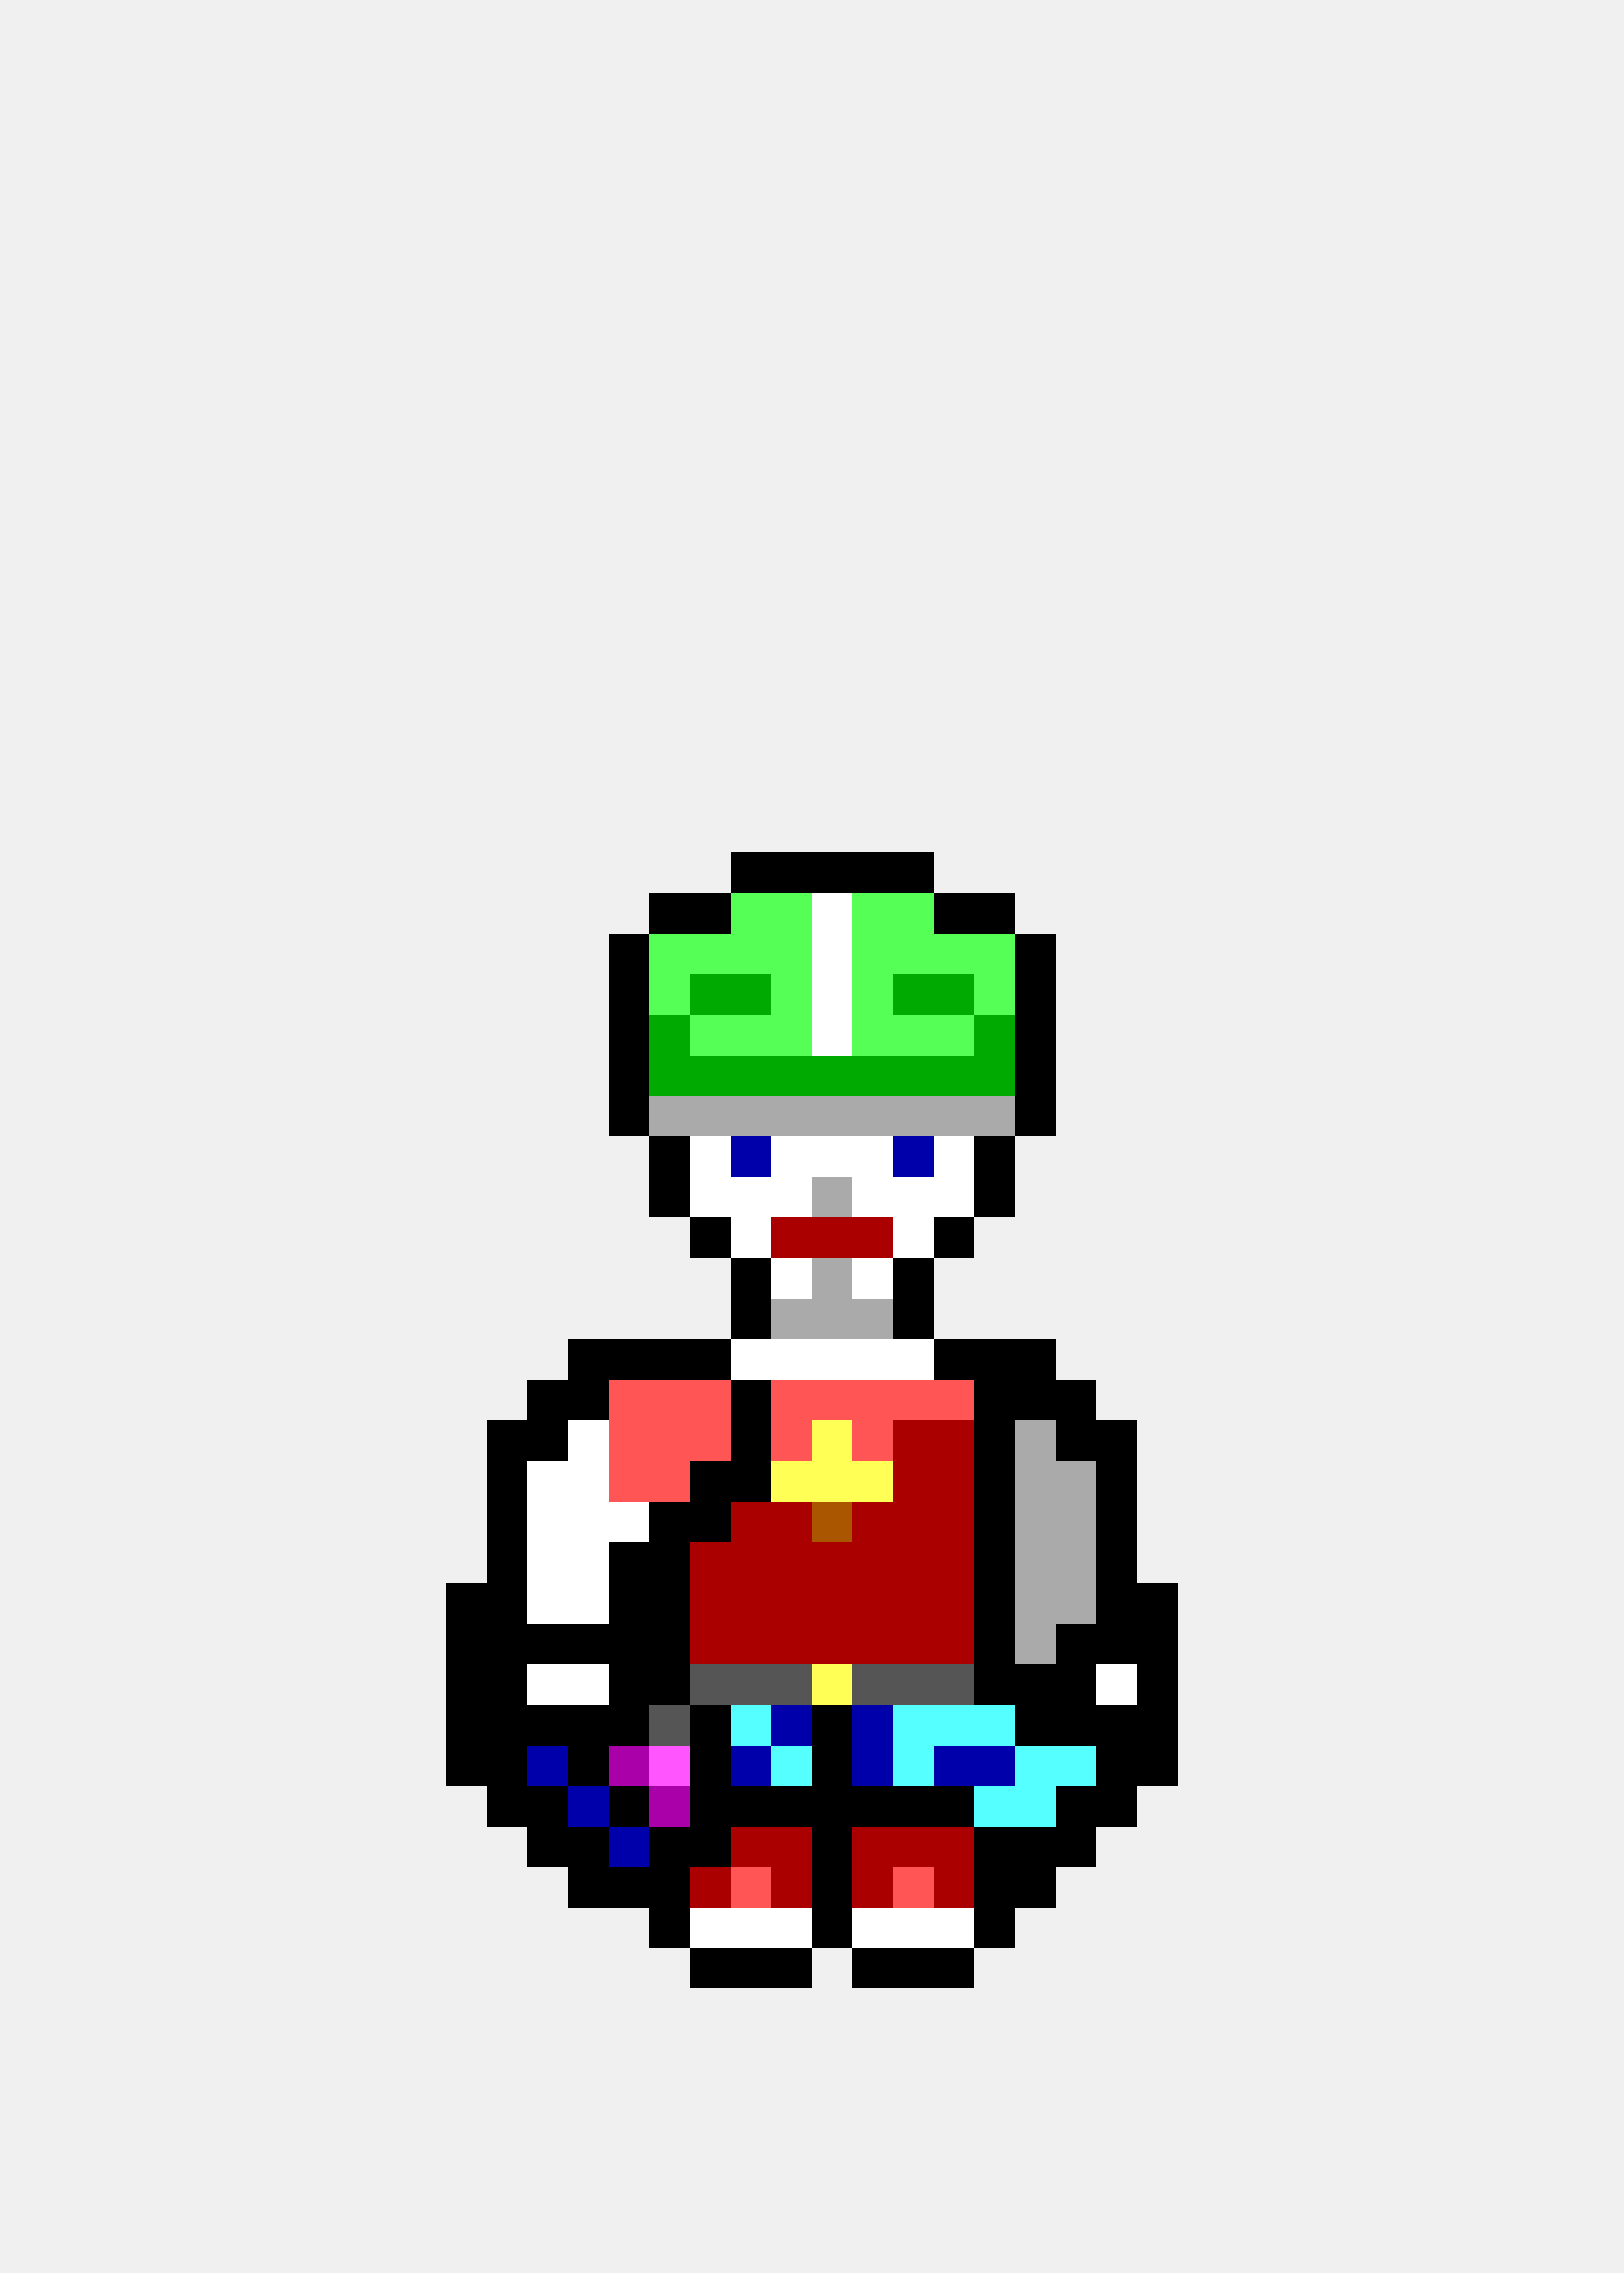
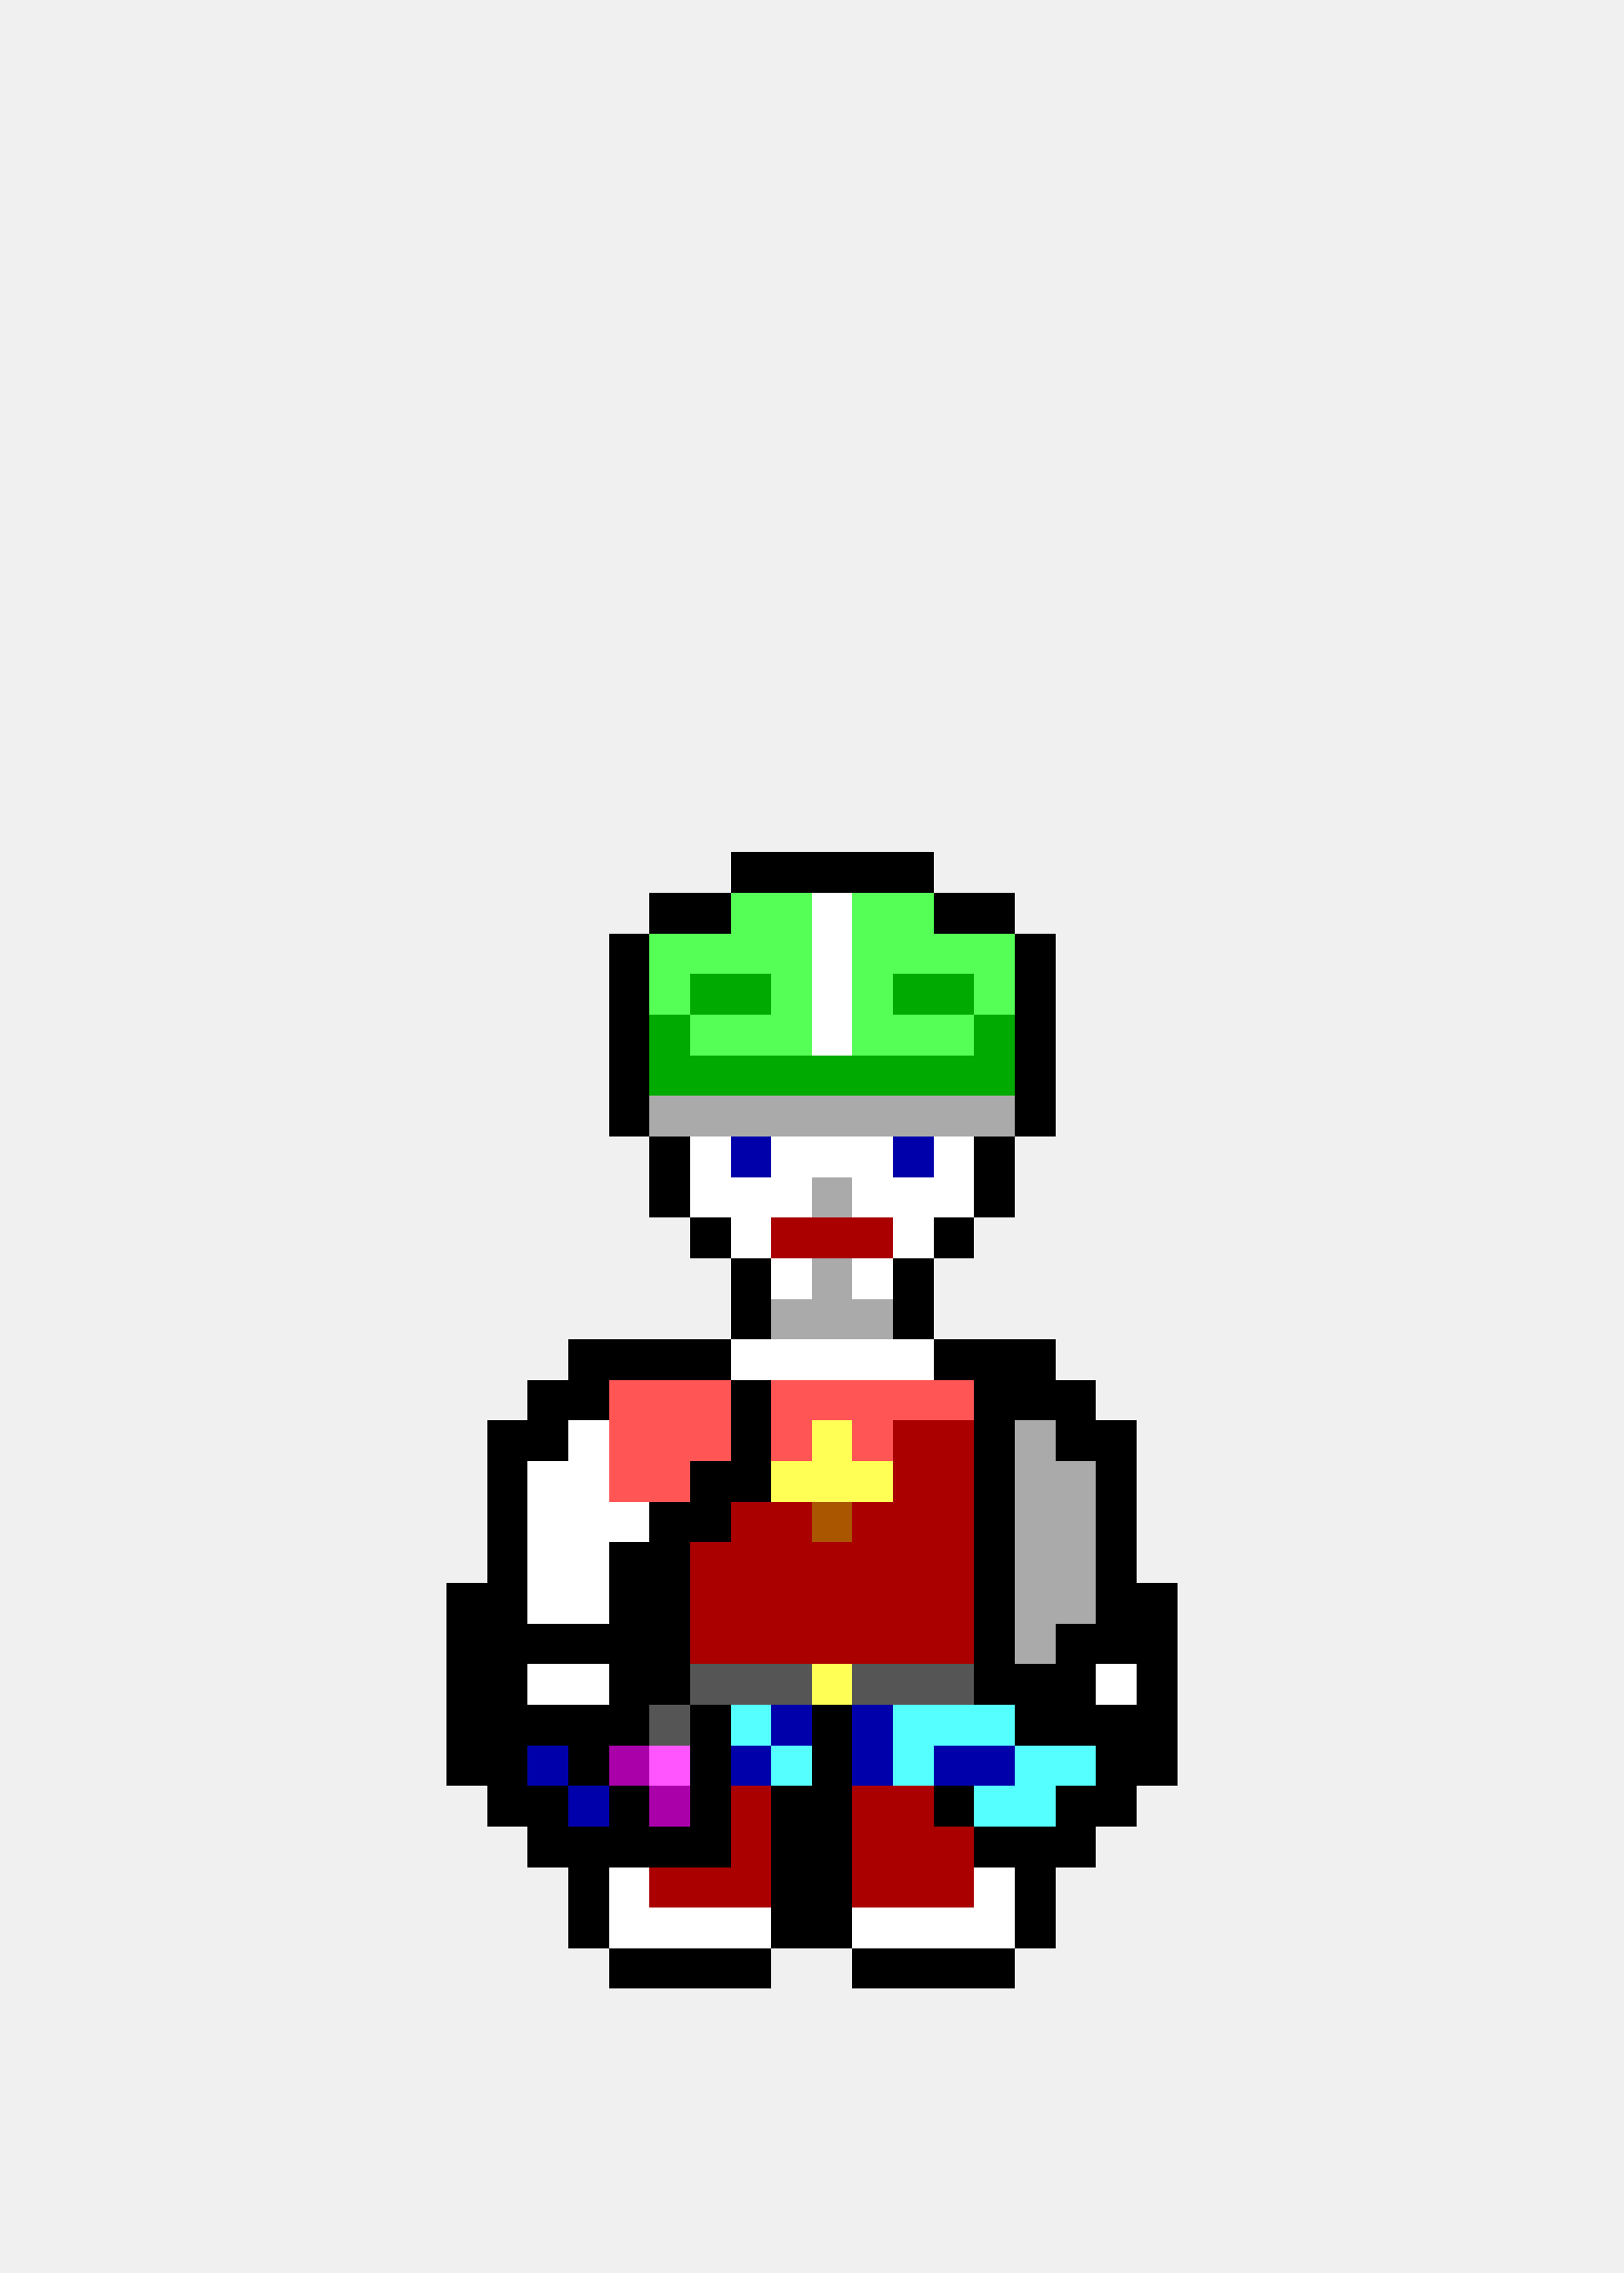
<svg xmlns="http://www.w3.org/2000/svg" width="40" height="56" viewBox="0 0 40 56" shape-rendering="crispEdges">
  <rect x="18" y="21" width="1" height="1" fill="#000000" />
  <rect x="19" y="21" width="1" height="1" fill="#000000" />
  <rect x="20" y="21" width="1" height="1" fill="#000000" />
  <rect x="21" y="21" width="1" height="1" fill="#000000" />
  <rect x="22" y="21" width="1" height="1" fill="#000000" />
  <rect x="16" y="22" width="1" height="1" fill="#000000" />
  <rect x="17" y="22" width="1" height="1" fill="#000000" />
  <rect x="18" y="22" width="1" height="1" fill="#55ff55" />
  <rect x="19" y="22" width="1" height="1" fill="#55ff55" />
  <rect x="20" y="22" width="1" height="1" fill="#ffffff" />
  <rect x="21" y="22" width="1" height="1" fill="#55ff55" />
  <rect x="22" y="22" width="1" height="1" fill="#55ff55" />
  <rect x="23" y="22" width="1" height="1" fill="#000000" />
  <rect x="24" y="22" width="1" height="1" fill="#000000" />
  <rect x="15" y="23" width="1" height="1" fill="#000000" />
  <rect x="16" y="23" width="1" height="1" fill="#55ff55" />
  <rect x="17" y="23" width="1" height="1" fill="#55ff55" />
  <rect x="18" y="23" width="1" height="1" fill="#55ff55" />
  <rect x="19" y="23" width="1" height="1" fill="#55ff55" />
  <rect x="20" y="23" width="1" height="1" fill="#ffffff" />
  <rect x="21" y="23" width="1" height="1" fill="#55ff55" />
  <rect x="22" y="23" width="1" height="1" fill="#55ff55" />
  <rect x="23" y="23" width="1" height="1" fill="#55ff55" />
  <rect x="24" y="23" width="1" height="1" fill="#55ff55" />
  <rect x="25" y="23" width="1" height="1" fill="#000000" />
  <rect x="15" y="24" width="1" height="1" fill="#000000" />
  <rect x="16" y="24" width="1" height="1" fill="#55ff55" />
  <rect x="17" y="24" width="1" height="1" fill="#00aa00" />
  <rect x="18" y="24" width="1" height="1" fill="#00aa00" />
  <rect x="19" y="24" width="1" height="1" fill="#55ff55" />
  <rect x="20" y="24" width="1" height="1" fill="#ffffff" />
  <rect x="21" y="24" width="1" height="1" fill="#55ff55" />
  <rect x="22" y="24" width="1" height="1" fill="#00aa00" />
  <rect x="23" y="24" width="1" height="1" fill="#00aa00" />
  <rect x="24" y="24" width="1" height="1" fill="#55ff55" />
  <rect x="25" y="24" width="1" height="1" fill="#000000" />
  <rect x="15" y="25" width="1" height="1" fill="#000000" />
  <rect x="16" y="25" width="1" height="1" fill="#00aa00" />
  <rect x="17" y="25" width="1" height="1" fill="#55ff55" />
  <rect x="18" y="25" width="1" height="1" fill="#55ff55" />
  <rect x="19" y="25" width="1" height="1" fill="#55ff55" />
  <rect x="20" y="25" width="1" height="1" fill="#ffffff" />
  <rect x="21" y="25" width="1" height="1" fill="#55ff55" />
  <rect x="22" y="25" width="1" height="1" fill="#55ff55" />
  <rect x="23" y="25" width="1" height="1" fill="#55ff55" />
  <rect x="24" y="25" width="1" height="1" fill="#00aa00" />
  <rect x="25" y="25" width="1" height="1" fill="#000000" />
  <rect x="15" y="26" width="1" height="1" fill="#000000" />
  <rect x="16" y="26" width="1" height="1" fill="#00aa00" />
  <rect x="17" y="26" width="1" height="1" fill="#00aa00" />
  <rect x="18" y="26" width="1" height="1" fill="#00aa00" />
  <rect x="19" y="26" width="1" height="1" fill="#00aa00" />
  <rect x="20" y="26" width="1" height="1" fill="#00aa00" />
  <rect x="21" y="26" width="1" height="1" fill="#00aa00" />
  <rect x="22" y="26" width="1" height="1" fill="#00aa00" />
  <rect x="23" y="26" width="1" height="1" fill="#00aa00" />
  <rect x="24" y="26" width="1" height="1" fill="#00aa00" />
  <rect x="25" y="26" width="1" height="1" fill="#000000" />
  <rect x="15" y="27" width="1" height="1" fill="#000000" />
  <rect x="16" y="27" width="1" height="1" fill="#aaaaaa" />
  <rect x="17" y="27" width="1" height="1" fill="#aaaaaa" />
  <rect x="18" y="27" width="1" height="1" fill="#aaaaaa" />
  <rect x="19" y="27" width="1" height="1" fill="#aaaaaa" />
  <rect x="20" y="27" width="1" height="1" fill="#aaaaaa" />
  <rect x="21" y="27" width="1" height="1" fill="#aaaaaa" />
  <rect x="22" y="27" width="1" height="1" fill="#aaaaaa" />
  <rect x="23" y="27" width="1" height="1" fill="#aaaaaa" />
  <rect x="24" y="27" width="1" height="1" fill="#aaaaaa" />
  <rect x="25" y="27" width="1" height="1" fill="#000000" />
  <rect x="16" y="28" width="1" height="1" fill="#000000" />
  <rect x="17" y="28" width="1" height="1" fill="#ffffff" />
  <rect x="18" y="28" width="1" height="1" fill="#0000aa" />
  <rect x="19" y="28" width="1" height="1" fill="#ffffff" />
  <rect x="20" y="28" width="1" height="1" fill="#ffffff" />
  <rect x="21" y="28" width="1" height="1" fill="#ffffff" />
  <rect x="22" y="28" width="1" height="1" fill="#0000aa" />
  <rect x="23" y="28" width="1" height="1" fill="#ffffff" />
  <rect x="24" y="28" width="1" height="1" fill="#000000" />
  <rect x="16" y="29" width="1" height="1" fill="#000000" />
  <rect x="17" y="29" width="1" height="1" fill="#ffffff" />
  <rect x="18" y="29" width="1" height="1" fill="#ffffff" />
  <rect x="19" y="29" width="1" height="1" fill="#ffffff" />
  <rect x="20" y="29" width="1" height="1" fill="#aaaaaa" />
  <rect x="21" y="29" width="1" height="1" fill="#ffffff" />
  <rect x="22" y="29" width="1" height="1" fill="#ffffff" />
  <rect x="23" y="29" width="1" height="1" fill="#ffffff" />
  <rect x="24" y="29" width="1" height="1" fill="#000000" />
  <rect x="17" y="30" width="1" height="1" fill="#000000" />
  <rect x="18" y="30" width="1" height="1" fill="#ffffff" />
  <rect x="19" y="30" width="1" height="1" fill="#aa0000" />
  <rect x="20" y="30" width="1" height="1" fill="#aa0000" />
  <rect x="21" y="30" width="1" height="1" fill="#aa0000" />
  <rect x="22" y="30" width="1" height="1" fill="#ffffff" />
  <rect x="23" y="30" width="1" height="1" fill="#000000" />
  <rect x="18" y="31" width="1" height="1" fill="#000000" />
  <rect x="19" y="31" width="1" height="1" fill="#ffffff" />
  <rect x="20" y="31" width="1" height="1" fill="#aaaaaa" />
  <rect x="21" y="31" width="1" height="1" fill="#ffffff" />
  <rect x="22" y="31" width="1" height="1" fill="#000000" />
  <rect x="18" y="32" width="1" height="1" fill="#000000" />
  <rect x="19" y="32" width="1" height="1" fill="#aaaaaa" />
  <rect x="20" y="32" width="1" height="1" fill="#aaaaaa" />
  <rect x="21" y="32" width="1" height="1" fill="#aaaaaa" />
  <rect x="22" y="32" width="1" height="1" fill="#000000" />
  <rect x="14" y="33" width="1" height="1" fill="#000000" />
  <rect x="15" y="33" width="1" height="1" fill="#000000" />
  <rect x="16" y="33" width="1" height="1" fill="#000000" />
  <rect x="17" y="33" width="1" height="1" fill="#000000" />
  <rect x="18" y="33" width="1" height="1" fill="#ffffff" />
  <rect x="19" y="33" width="1" height="1" fill="#ffffff" />
  <rect x="20" y="33" width="1" height="1" fill="#ffffff" />
  <rect x="21" y="33" width="1" height="1" fill="#ffffff" />
  <rect x="22" y="33" width="1" height="1" fill="#ffffff" />
  <rect x="23" y="33" width="1" height="1" fill="#000000" />
  <rect x="24" y="33" width="1" height="1" fill="#000000" />
  <rect x="25" y="33" width="1" height="1" fill="#000000" />
  <rect x="13" y="34" width="1" height="1" fill="#000000" />
  <rect x="14" y="34" width="1" height="1" fill="#000000" />
  <rect x="15" y="34" width="1" height="1" fill="#ff5555" />
  <rect x="16" y="34" width="1" height="1" fill="#ff5555" />
  <rect x="17" y="34" width="1" height="1" fill="#ff5555" />
  <rect x="18" y="34" width="1" height="1" fill="#000000" />
  <rect x="19" y="34" width="1" height="1" fill="#ff5555" />
  <rect x="20" y="34" width="1" height="1" fill="#ff5555" />
  <rect x="21" y="34" width="1" height="1" fill="#ff5555" />
  <rect x="22" y="34" width="1" height="1" fill="#ff5555" />
  <rect x="23" y="34" width="1" height="1" fill="#ff5555" />
  <rect x="24" y="34" width="1" height="1" fill="#000000" />
  <rect x="25" y="34" width="1" height="1" fill="#000000" />
  <rect x="26" y="34" width="1" height="1" fill="#000000" />
  <rect x="12" y="35" width="1" height="1" fill="#000000" />
  <rect x="13" y="35" width="1" height="1" fill="#000000" />
  <rect x="14" y="35" width="1" height="1" fill="#ffffff" />
  <rect x="15" y="35" width="1" height="1" fill="#ff5555" />
  <rect x="16" y="35" width="1" height="1" fill="#ff5555" />
  <rect x="17" y="35" width="1" height="1" fill="#ff5555" />
  <rect x="18" y="35" width="1" height="1" fill="#000000" />
  <rect x="19" y="35" width="1" height="1" fill="#ff5555" />
  <rect x="20" y="35" width="1" height="1" fill="#ffff55" />
  <rect x="21" y="35" width="1" height="1" fill="#ff5555" />
  <rect x="22" y="35" width="1" height="1" fill="#aa0000" />
  <rect x="23" y="35" width="1" height="1" fill="#aa0000" />
  <rect x="24" y="35" width="1" height="1" fill="#000000" />
  <rect x="25" y="35" width="1" height="1" fill="#aaaaaa" />
  <rect x="26" y="35" width="1" height="1" fill="#000000" />
  <rect x="27" y="35" width="1" height="1" fill="#000000" />
  <rect x="12" y="36" width="1" height="1" fill="#000000" />
  <rect x="13" y="36" width="1" height="1" fill="#ffffff" />
  <rect x="14" y="36" width="1" height="1" fill="#ffffff" />
  <rect x="15" y="36" width="1" height="1" fill="#ff5555" />
  <rect x="16" y="36" width="1" height="1" fill="#ff5555" />
  <rect x="17" y="36" width="1" height="1" fill="#000000" />
  <rect x="18" y="36" width="1" height="1" fill="#000000" />
  <rect x="19" y="36" width="1" height="1" fill="#ffff55" />
  <rect x="20" y="36" width="1" height="1" fill="#ffff55" />
  <rect x="21" y="36" width="1" height="1" fill="#ffff55" />
  <rect x="22" y="36" width="1" height="1" fill="#aa0000" />
  <rect x="23" y="36" width="1" height="1" fill="#aa0000" />
  <rect x="24" y="36" width="1" height="1" fill="#000000" />
  <rect x="25" y="36" width="1" height="1" fill="#aaaaaa" />
  <rect x="26" y="36" width="1" height="1" fill="#aaaaaa" />
  <rect x="27" y="36" width="1" height="1" fill="#000000" />
  <rect x="12" y="37" width="1" height="1" fill="#000000" />
  <rect x="13" y="37" width="1" height="1" fill="#ffffff" />
  <rect x="14" y="37" width="1" height="1" fill="#ffffff" />
  <rect x="15" y="37" width="1" height="1" fill="#ffffff" />
  <rect x="16" y="37" width="1" height="1" fill="#000000" />
  <rect x="17" y="37" width="1" height="1" fill="#000000" />
  <rect x="18" y="37" width="1" height="1" fill="#aa0000" />
  <rect x="19" y="37" width="1" height="1" fill="#aa0000" />
  <rect x="20" y="37" width="1" height="1" fill="#aa5500" />
  <rect x="21" y="37" width="1" height="1" fill="#aa0000" />
  <rect x="22" y="37" width="1" height="1" fill="#aa0000" />
  <rect x="23" y="37" width="1" height="1" fill="#aa0000" />
  <rect x="24" y="37" width="1" height="1" fill="#000000" />
  <rect x="25" y="37" width="1" height="1" fill="#aaaaaa" />
  <rect x="26" y="37" width="1" height="1" fill="#aaaaaa" />
  <rect x="27" y="37" width="1" height="1" fill="#000000" />
  <rect x="12" y="38" width="1" height="1" fill="#000000" />
  <rect x="13" y="38" width="1" height="1" fill="#ffffff" />
  <rect x="14" y="38" width="1" height="1" fill="#ffffff" />
  <rect x="15" y="38" width="1" height="1" fill="#000000" />
  <rect x="16" y="38" width="1" height="1" fill="#000000" />
  <rect x="17" y="38" width="1" height="1" fill="#aa0000" />
  <rect x="18" y="38" width="1" height="1" fill="#aa0000" />
  <rect x="19" y="38" width="1" height="1" fill="#aa0000" />
  <rect x="20" y="38" width="1" height="1" fill="#aa0000" />
  <rect x="21" y="38" width="1" height="1" fill="#aa0000" />
  <rect x="22" y="38" width="1" height="1" fill="#aa0000" />
  <rect x="23" y="38" width="1" height="1" fill="#aa0000" />
  <rect x="24" y="38" width="1" height="1" fill="#000000" />
  <rect x="25" y="38" width="1" height="1" fill="#aaaaaa" />
  <rect x="26" y="38" width="1" height="1" fill="#aaaaaa" />
  <rect x="27" y="38" width="1" height="1" fill="#000000" />
  <rect x="11" y="39" width="1" height="1" fill="#000000" />
  <rect x="12" y="39" width="1" height="1" fill="#000000" />
  <rect x="13" y="39" width="1" height="1" fill="#ffffff" />
  <rect x="14" y="39" width="1" height="1" fill="#ffffff" />
  <rect x="15" y="39" width="1" height="1" fill="#000000" />
  <rect x="16" y="39" width="1" height="1" fill="#000000" />
  <rect x="17" y="39" width="1" height="1" fill="#aa0000" />
  <rect x="18" y="39" width="1" height="1" fill="#aa0000" />
  <rect x="19" y="39" width="1" height="1" fill="#aa0000" />
  <rect x="20" y="39" width="1" height="1" fill="#aa0000" />
  <rect x="21" y="39" width="1" height="1" fill="#aa0000" />
  <rect x="22" y="39" width="1" height="1" fill="#aa0000" />
  <rect x="23" y="39" width="1" height="1" fill="#aa0000" />
  <rect x="24" y="39" width="1" height="1" fill="#000000" />
  <rect x="25" y="39" width="1" height="1" fill="#aaaaaa" />
  <rect x="26" y="39" width="1" height="1" fill="#aaaaaa" />
  <rect x="27" y="39" width="1" height="1" fill="#000000" />
  <rect x="28" y="39" width="1" height="1" fill="#000000" />
  <rect x="11" y="40" width="1" height="1" fill="#000000" />
  <rect x="12" y="40" width="1" height="1" fill="#000000" />
  <rect x="13" y="40" width="1" height="1" fill="#000000" />
  <rect x="14" y="40" width="1" height="1" fill="#000000" />
  <rect x="15" y="40" width="1" height="1" fill="#000000" />
  <rect x="16" y="40" width="1" height="1" fill="#000000" />
  <rect x="17" y="40" width="1" height="1" fill="#aa0000" />
  <rect x="18" y="40" width="1" height="1" fill="#aa0000" />
  <rect x="19" y="40" width="1" height="1" fill="#aa0000" />
  <rect x="20" y="40" width="1" height="1" fill="#aa0000" />
  <rect x="21" y="40" width="1" height="1" fill="#aa0000" />
  <rect x="22" y="40" width="1" height="1" fill="#aa0000" />
  <rect x="23" y="40" width="1" height="1" fill="#aa0000" />
  <rect x="24" y="40" width="1" height="1" fill="#000000" />
  <rect x="25" y="40" width="1" height="1" fill="#aaaaaa" />
  <rect x="26" y="40" width="1" height="1" fill="#000000" />
  <rect x="27" y="40" width="1" height="1" fill="#000000" />
  <rect x="28" y="40" width="1" height="1" fill="#000000" />
  <rect x="11" y="41" width="1" height="1" fill="#000000" />
  <rect x="12" y="41" width="1" height="1" fill="#000000" />
  <rect x="13" y="41" width="1" height="1" fill="#ffffff" />
  <rect x="14" y="41" width="1" height="1" fill="#ffffff" />
  <rect x="15" y="41" width="1" height="1" fill="#000000" />
  <rect x="16" y="41" width="1" height="1" fill="#000000" />
  <rect x="17" y="41" width="1" height="1" fill="#555555" />
  <rect x="18" y="41" width="1" height="1" fill="#555555" />
  <rect x="19" y="41" width="1" height="1" fill="#555555" />
  <rect x="20" y="41" width="1" height="1" fill="#ffff55" />
  <rect x="21" y="41" width="1" height="1" fill="#555555" />
  <rect x="22" y="41" width="1" height="1" fill="#555555" />
  <rect x="23" y="41" width="1" height="1" fill="#555555" />
  <rect x="24" y="41" width="1" height="1" fill="#000000" />
  <rect x="25" y="41" width="1" height="1" fill="#000000" />
  <rect x="26" y="41" width="1" height="1" fill="#000000" />
  <rect x="27" y="41" width="1" height="1" fill="#ffffff" />
  <rect x="28" y="41" width="1" height="1" fill="#000000" />
  <rect x="11" y="42" width="1" height="1" fill="#000000" />
  <rect x="12" y="42" width="1" height="1" fill="#000000" />
  <rect x="13" y="42" width="1" height="1" fill="#000000" />
  <rect x="14" y="42" width="1" height="1" fill="#000000" />
  <rect x="15" y="42" width="1" height="1" fill="#000000" />
  <rect x="16" y="42" width="1" height="1" fill="#555555" />
  <rect x="17" y="42" width="1" height="1" fill="#000000" />
  <rect x="18" y="42" width="1" height="1" fill="#55ffff" />
  <rect x="19" y="42" width="1" height="1" fill="#0000aa" />
  <rect x="20" y="42" width="1" height="1" fill="#000000" />
  <rect x="21" y="42" width="1" height="1" fill="#0000aa" />
  <rect x="22" y="42" width="1" height="1" fill="#55ffff" />
  <rect x="23" y="42" width="1" height="1" fill="#55ffff" />
  <rect x="24" y="42" width="1" height="1" fill="#55ffff" />
  <rect x="25" y="42" width="1" height="1" fill="#000000" />
  <rect x="26" y="42" width="1" height="1" fill="#000000" />
  <rect x="27" y="42" width="1" height="1" fill="#000000" />
  <rect x="28" y="42" width="1" height="1" fill="#000000" />
  <rect x="11" y="43" width="1" height="1" fill="#000000" />
  <rect x="12" y="43" width="1" height="1" fill="#000000" />
  <rect x="13" y="43" width="1" height="1" fill="#0000aa" />
  <rect x="14" y="43" width="1" height="1" fill="#000000" />
  <rect x="15" y="43" width="1" height="1" fill="#aa00aa" />
  <rect x="16" y="43" width="1" height="1" fill="#ff55ff" />
  <rect x="17" y="43" width="1" height="1" fill="#000000" />
  <rect x="18" y="43" width="1" height="1" fill="#0000aa" />
  <rect x="19" y="43" width="1" height="1" fill="#55ffff" />
  <rect x="20" y="43" width="1" height="1" fill="#000000" />
  <rect x="21" y="43" width="1" height="1" fill="#0000aa" />
  <rect x="22" y="43" width="1" height="1" fill="#55ffff" />
  <rect x="23" y="43" width="1" height="1" fill="#0000aa" />
  <rect x="24" y="43" width="1" height="1" fill="#0000aa" />
  <rect x="25" y="43" width="1" height="1" fill="#55ffff" />
  <rect x="26" y="43" width="1" height="1" fill="#55ffff" />
  <rect x="27" y="43" width="1" height="1" fill="#000000" />
  <rect x="28" y="43" width="1" height="1" fill="#000000" />
  <rect x="12" y="44" width="1" height="1" fill="#000000" />
  <rect x="13" y="44" width="1" height="1" fill="#000000" />
  <rect x="14" y="44" width="1" height="1" fill="#0000aa" />
  <rect x="15" y="44" width="1" height="1" fill="#000000" />
  <rect x="16" y="44" width="1" height="1" fill="#aa00aa" />
  <rect x="17" y="44" width="1" height="1" fill="#000000" />
-   <rect x="18" y="44" width="1" height="1" fill="#000000" />
+   <rect x="18" y="44" width="1" height="1" fill="#aa0000" />
  <rect x="19" y="44" width="1" height="1" fill="#000000" />
  <rect x="20" y="44" width="1" height="1" fill="#000000" />
-   <rect x="21" y="44" width="1" height="1" fill="#000000" />
-   <rect x="22" y="44" width="1" height="1" fill="#000000" />
+   <rect x="21" y="44" width="1" height="1" fill="#aa0000" />
+   <rect x="22" y="44" width="1" height="1" fill="#aa0000" />
  <rect x="23" y="44" width="1" height="1" fill="#000000" />
  <rect x="24" y="44" width="1" height="1" fill="#55ffff" />
  <rect x="25" y="44" width="1" height="1" fill="#55ffff" />
  <rect x="26" y="44" width="1" height="1" fill="#000000" />
  <rect x="27" y="44" width="1" height="1" fill="#000000" />
  <rect x="13" y="45" width="1" height="1" fill="#000000" />
  <rect x="14" y="45" width="1" height="1" fill="#000000" />
-   <rect x="15" y="45" width="1" height="1" fill="#0000aa" />
+   <rect x="15" y="45" width="1" height="1" fill="#000000" />
  <rect x="16" y="45" width="1" height="1" fill="#000000" />
  <rect x="17" y="45" width="1" height="1" fill="#000000" />
  <rect x="18" y="45" width="1" height="1" fill="#aa0000" />
-   <rect x="19" y="45" width="1" height="1" fill="#aa0000" />
+   <rect x="19" y="45" width="1" height="1" fill="#000000" />
  <rect x="20" y="45" width="1" height="1" fill="#000000" />
  <rect x="21" y="45" width="1" height="1" fill="#aa0000" />
  <rect x="22" y="45" width="1" height="1" fill="#aa0000" />
  <rect x="23" y="45" width="1" height="1" fill="#aa0000" />
  <rect x="24" y="45" width="1" height="1" fill="#000000" />
  <rect x="25" y="45" width="1" height="1" fill="#000000" />
  <rect x="26" y="45" width="1" height="1" fill="#000000" />
  <rect x="14" y="46" width="1" height="1" fill="#000000" />
-   <rect x="15" y="46" width="1" height="1" fill="#000000" />
-   <rect x="16" y="46" width="1" height="1" fill="#000000" />
+   <rect x="15" y="46" width="1" height="1" fill="#ffffff" />
+   <rect x="16" y="46" width="1" height="1" fill="#aa0000" />
  <rect x="17" y="46" width="1" height="1" fill="#aa0000" />
-   <rect x="18" y="46" width="1" height="1" fill="#ff5555" />
-   <rect x="19" y="46" width="1" height="1" fill="#aa0000" />
+   <rect x="18" y="46" width="1" height="1" fill="#aa0000" />
+   <rect x="19" y="46" width="1" height="1" fill="#000000" />
  <rect x="20" y="46" width="1" height="1" fill="#000000" />
  <rect x="21" y="46" width="1" height="1" fill="#aa0000" />
-   <rect x="22" y="46" width="1" height="1" fill="#ff5555" />
+   <rect x="22" y="46" width="1" height="1" fill="#aa0000" />
  <rect x="23" y="46" width="1" height="1" fill="#aa0000" />
-   <rect x="24" y="46" width="1" height="1" fill="#000000" />
+   <rect x="24" y="46" width="1" height="1" fill="#ffffff" />
  <rect x="25" y="46" width="1" height="1" fill="#000000" />
-   <rect x="16" y="47" width="1" height="1" fill="#000000" />
+   <rect x="14" y="47" width="1" height="1" fill="#000000" />
+   <rect x="15" y="47" width="1" height="1" fill="#ffffff" />
+   <rect x="16" y="47" width="1" height="1" fill="#ffffff" />
  <rect x="17" y="47" width="1" height="1" fill="#ffffff" />
  <rect x="18" y="47" width="1" height="1" fill="#ffffff" />
-   <rect x="19" y="47" width="1" height="1" fill="#ffffff" />
+   <rect x="19" y="47" width="1" height="1" fill="#000000" />
  <rect x="20" y="47" width="1" height="1" fill="#000000" />
  <rect x="21" y="47" width="1" height="1" fill="#ffffff" />
  <rect x="22" y="47" width="1" height="1" fill="#ffffff" />
  <rect x="23" y="47" width="1" height="1" fill="#ffffff" />
-   <rect x="24" y="47" width="1" height="1" fill="#000000" />
+   <rect x="24" y="47" width="1" height="1" fill="#ffffff" />
+   <rect x="25" y="47" width="1" height="1" fill="#000000" />
+   <rect x="15" y="48" width="1" height="1" fill="#000000" />
+   <rect x="16" y="48" width="1" height="1" fill="#000000" />
  <rect x="17" y="48" width="1" height="1" fill="#000000" />
  <rect x="18" y="48" width="1" height="1" fill="#000000" />
-   <rect x="19" y="48" width="1" height="1" fill="#000000" />
  <rect x="21" y="48" width="1" height="1" fill="#000000" />
  <rect x="22" y="48" width="1" height="1" fill="#000000" />
  <rect x="23" y="48" width="1" height="1" fill="#000000" />
+   <rect x="24" y="48" width="1" height="1" fill="#000000" />
</svg>
